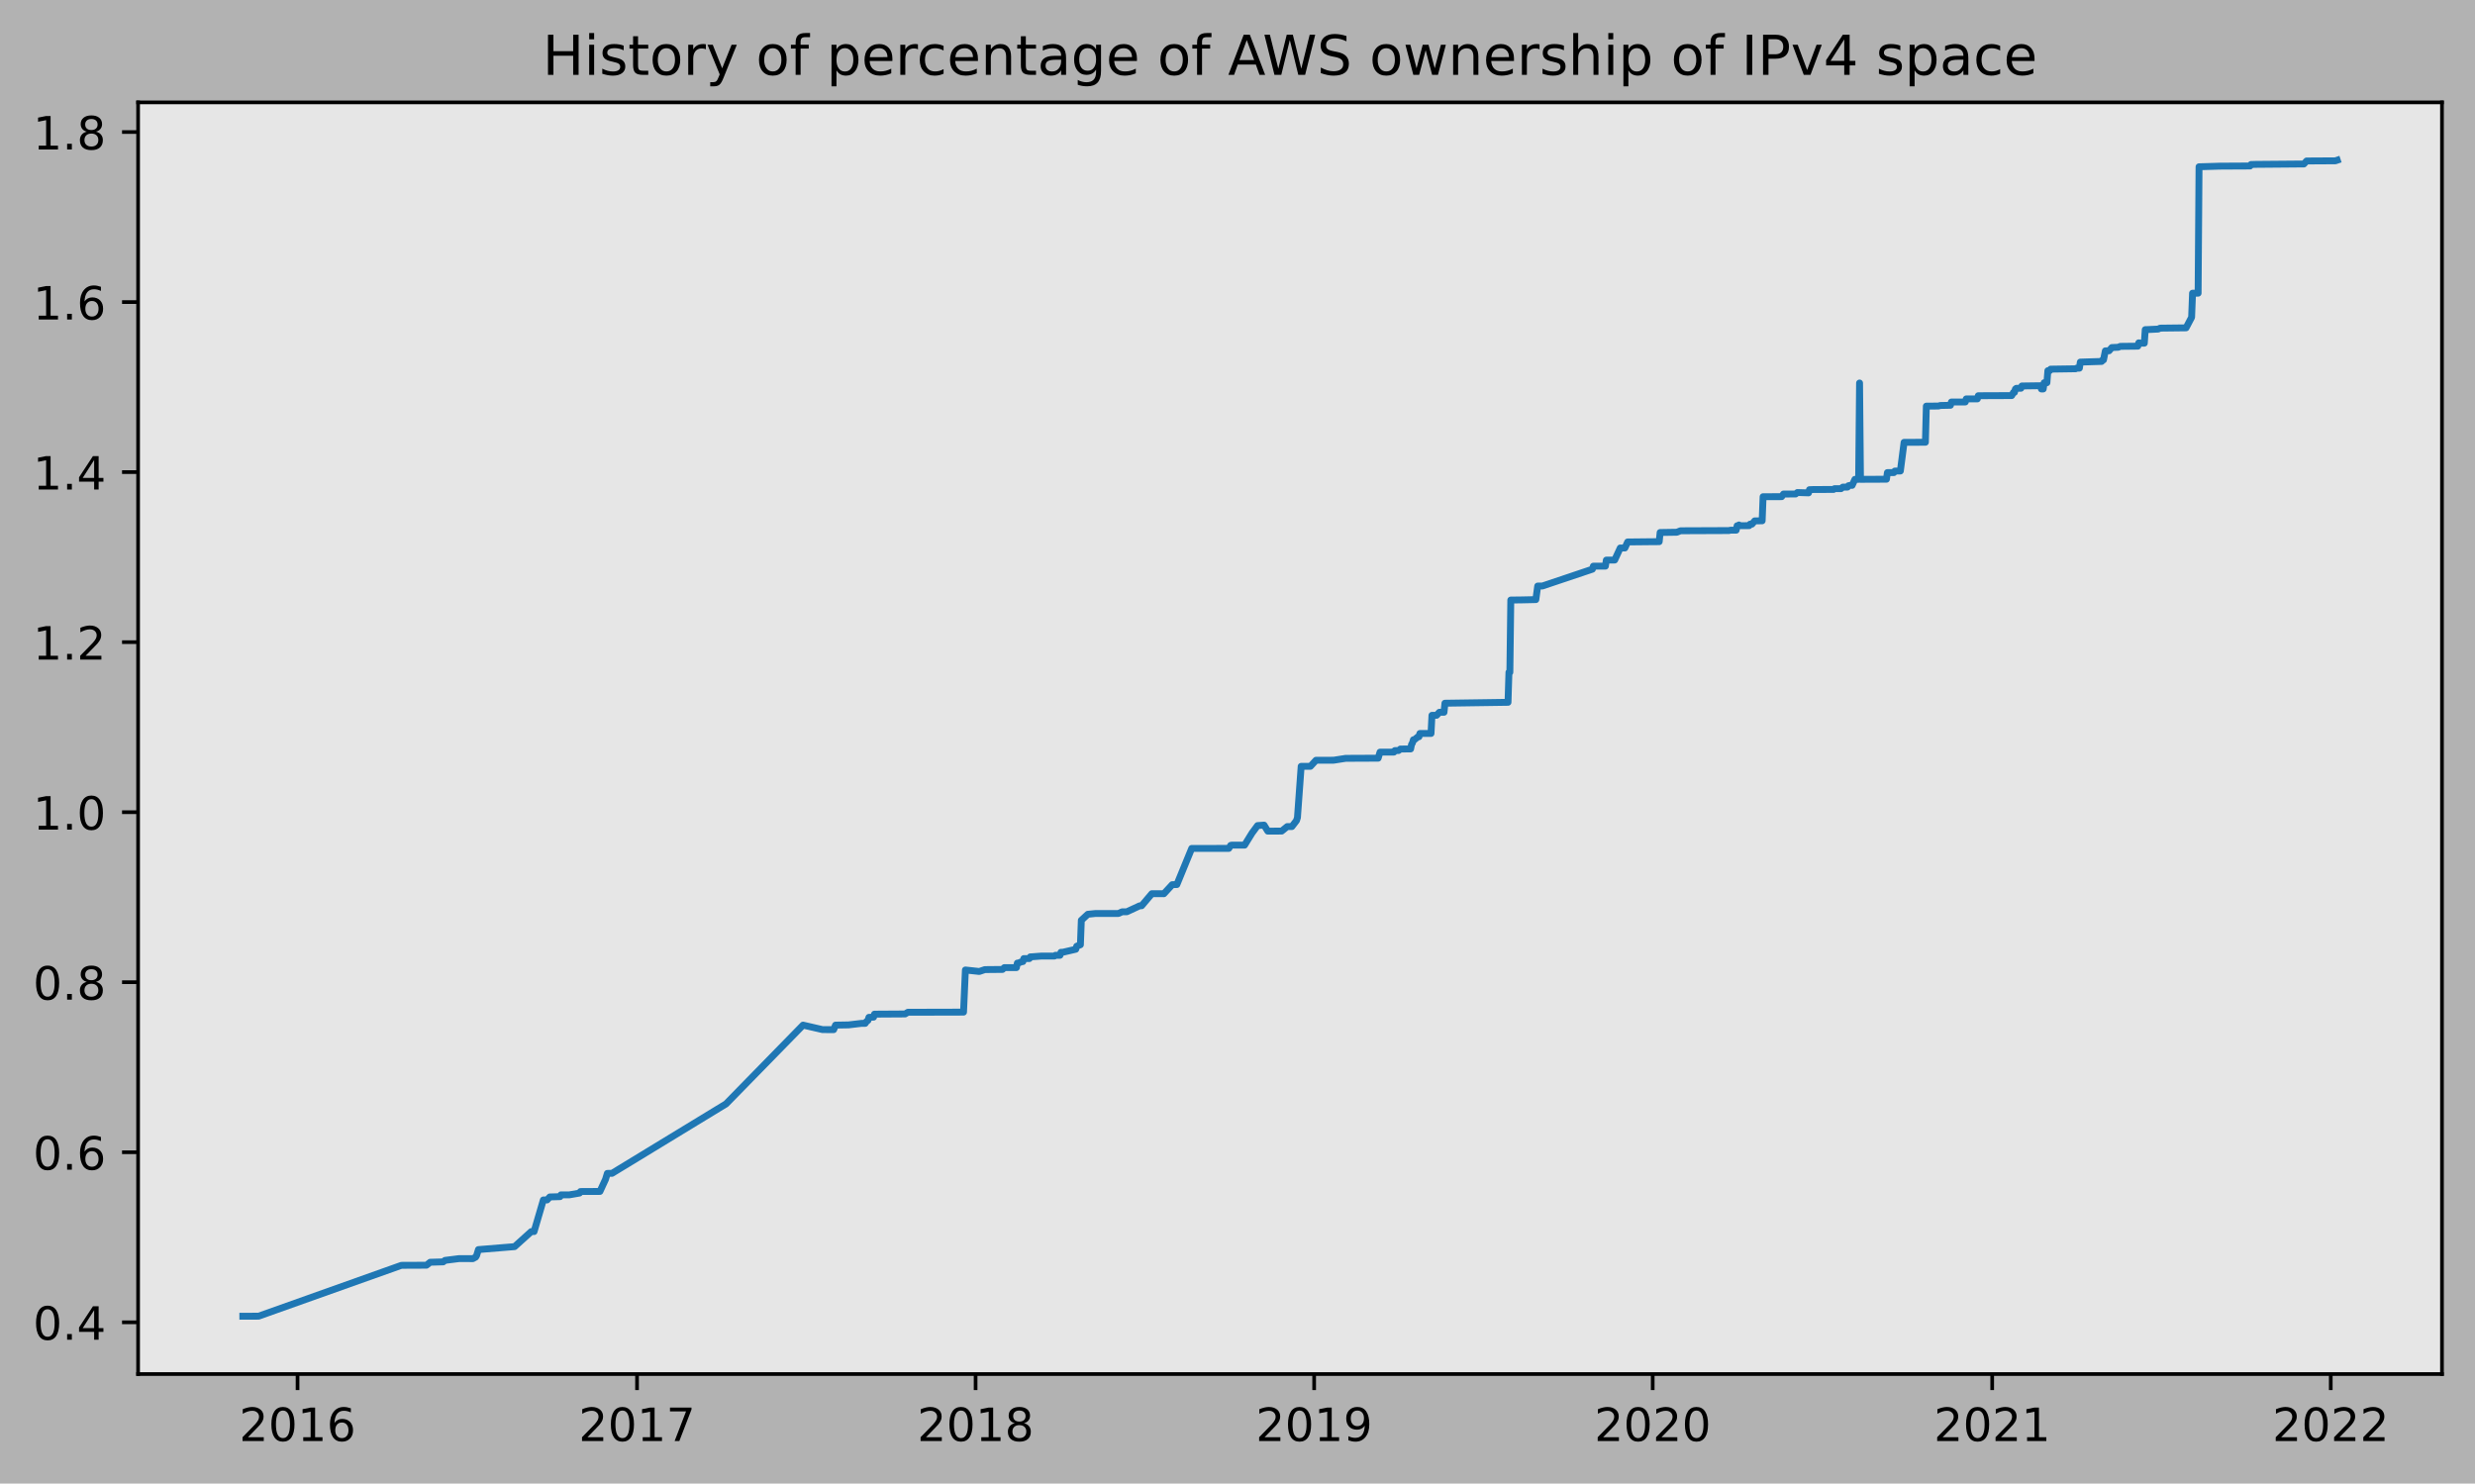
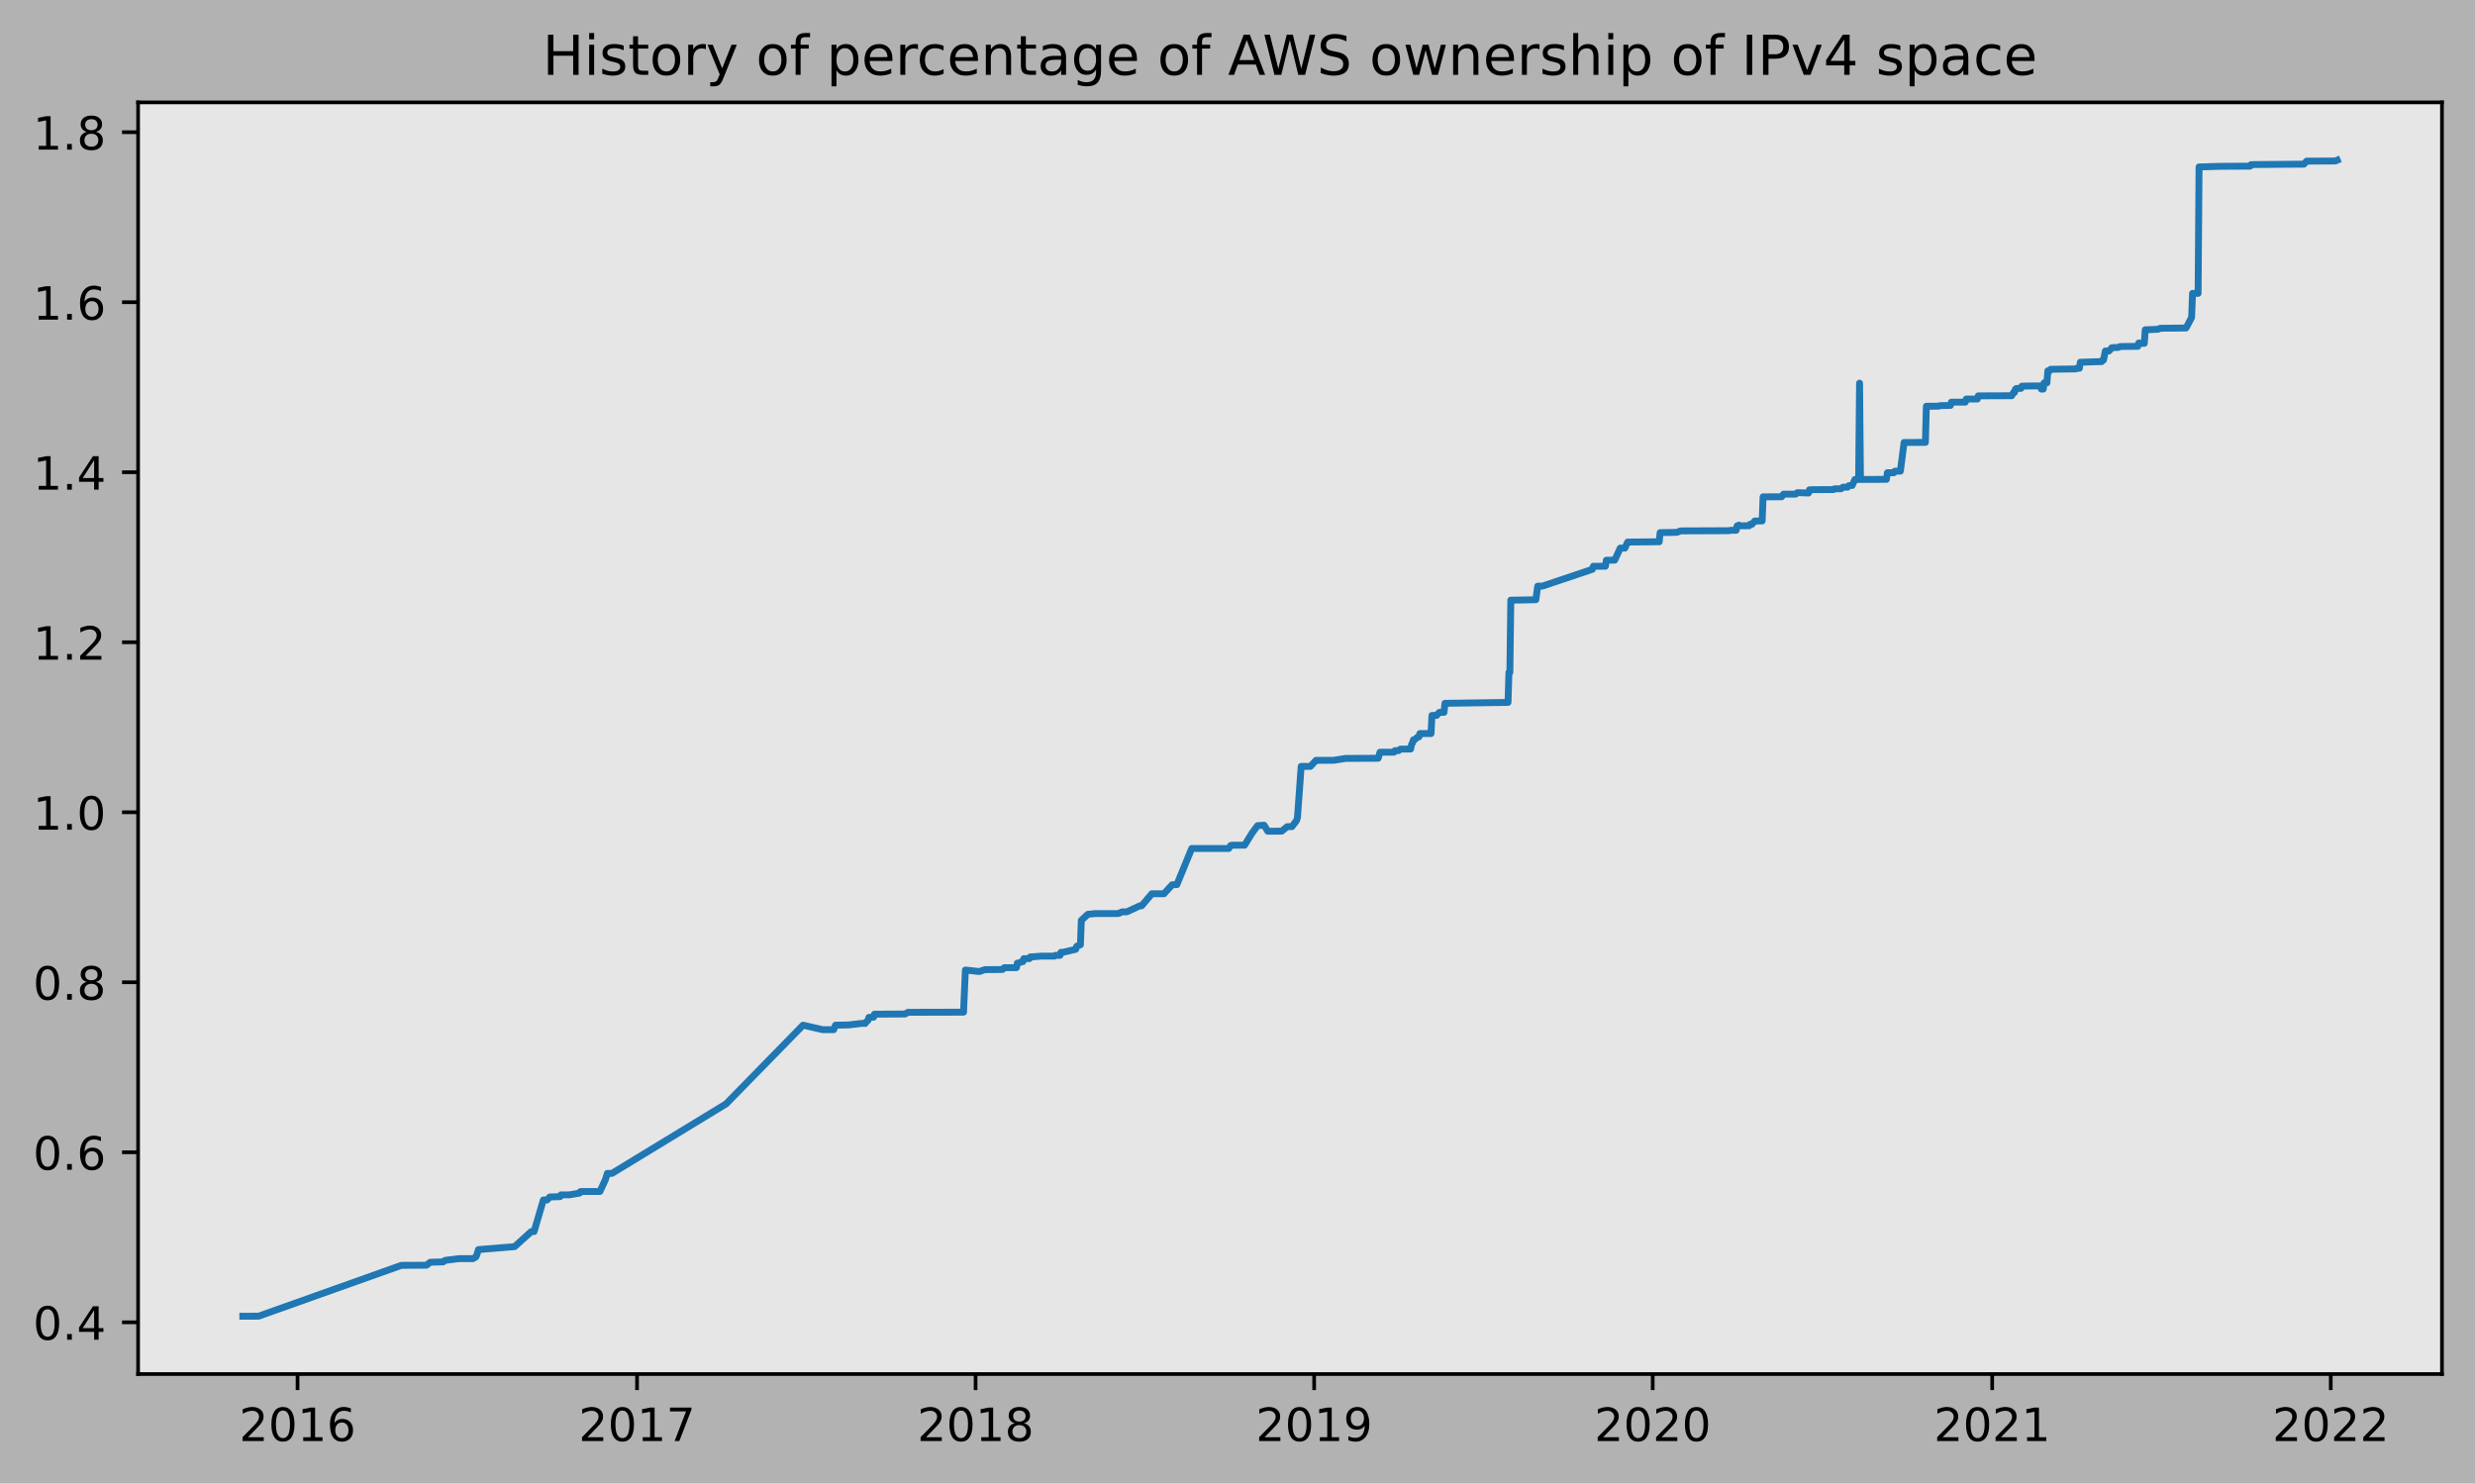
<svg xmlns="http://www.w3.org/2000/svg" xmlns:xlink="http://www.w3.org/1999/xlink" height="323.396pt" version="1.1" viewBox="0 0 539.503 323.396" width="539.503pt">
  <defs>
    <style type="text/css">
*{stroke-linecap:butt;stroke-linejoin:round;}
  </style>
  </defs>
  <g id="figure_1">
    <g id="patch_1">
      <path d="M 0 323.396  L 539.503 323.396  L 539.503 0  L 0 0  z " style="fill:#b2b2b2;" />
    </g>
    <g id="axes_1">
      <g id="patch_2">
        <path d="M 30.103 299.518  L 532.303 299.518  L 532.303 22.318  L 30.103 22.318  z " style="fill:#e6e6e6;" />
      </g>
      <g id="matplotlib.axis_1">
        <g id="xtick_1">
          <g id="line2d_1">
            <defs>
-               <path d="M 0 0  L 0 3.5  " id="m5fff347d6c" style="stroke:#000000;stroke-width:0.8;" />
-             </defs>
-             <g>
-               <use style="stroke:#000000;stroke-width:0.8;" x="64.86" xlink:href="#m5fff347d6c" y="299.518" />
+               <path d="M 0 0  L 0 3.5  " id="m2bdade887a" style="stroke:#000000;stroke-width:0.8;" />
+             </defs>
+             <g>
+               <use style="stroke:#000000;stroke-width:0.8;" x="64.86" xlink:href="#m2bdade887a" y="299.518" />
            </g>
          </g>
          <g id="text_1">
            <defs>
              <path d="M 19.188 8.297  L 53.609 8.297  L 53.609 0  L 7.328 0  L 7.328 8.297  Q 12.938 14.109 22.625 23.891  Q 32.328 33.688 34.812 36.531  Q 39.547 41.844 41.422 45.531  Q 43.312 49.219 43.312 52.781  Q 43.312 58.594 39.234 62.25  Q 35.156 65.922 28.609 65.922  Q 23.969 65.922 18.812 64.312  Q 13.672 62.703 7.812 59.422  L 7.812 69.391  Q 13.766 71.781 18.938 73  Q 24.125 74.219 28.422 74.219  Q 39.75 74.219 46.484 68.547  Q 53.219 62.891 53.219 53.422  Q 53.219 48.922 51.531 44.891  Q 49.859 40.875 45.406 35.406  Q 44.188 33.984 37.641 27.219  Q 31.109 20.453 19.188 8.297  z " id="DejaVuSans-50" />
              <path d="M 31.781 66.406  Q 24.172 66.406 20.328 58.906  Q 16.5 51.422 16.5 36.375  Q 16.5 21.391 20.328 13.891  Q 24.172 6.391 31.781 6.391  Q 39.453 6.391 43.281 13.891  Q 47.125 21.391 47.125 36.375  Q 47.125 51.422 43.281 58.906  Q 39.453 66.406 31.781 66.406  z M 31.781 74.219  Q 44.047 74.219 50.516 64.516  Q 56.984 54.828 56.984 36.375  Q 56.984 17.969 50.516 8.266  Q 44.047 -1.422 31.781 -1.422  Q 19.531 -1.422 13.062 8.266  Q 6.594 17.969 6.594 36.375  Q 6.594 54.828 13.062 64.516  Q 19.531 74.219 31.781 74.219  z " id="DejaVuSans-48" />
              <path d="M 12.406 8.297  L 28.516 8.297  L 28.516 63.922  L 10.984 60.406  L 10.984 69.391  L 28.422 72.906  L 38.281 72.906  L 38.281 8.297  L 54.391 8.297  L 54.391 0  L 12.406 0  z " id="DejaVuSans-49" />
              <path d="M 33.016 40.375  Q 26.375 40.375 22.484 35.828  Q 18.609 31.297 18.609 23.391  Q 18.609 15.531 22.484 10.953  Q 26.375 6.391 33.016 6.391  Q 39.656 6.391 43.531 10.953  Q 47.406 15.531 47.406 23.391  Q 47.406 31.297 43.531 35.828  Q 39.656 40.375 33.016 40.375  z M 52.594 71.297  L 52.594 62.312  Q 48.875 64.062 45.094 64.984  Q 41.312 65.922 37.594 65.922  Q 27.828 65.922 22.672 59.328  Q 17.531 52.734 16.797 39.406  Q 19.672 43.656 24.016 45.922  Q 28.375 48.188 33.594 48.188  Q 44.578 48.188 50.953 41.516  Q 57.328 34.859 57.328 23.391  Q 57.328 12.156 50.688 5.359  Q 44.047 -1.422 33.016 -1.422  Q 20.359 -1.422 13.672 8.266  Q 6.984 17.969 6.984 36.375  Q 6.984 53.656 15.188 63.938  Q 23.391 74.219 37.203 74.219  Q 40.922 74.219 44.703 73.484  Q 48.484 72.75 52.594 71.297  z " id="DejaVuSans-54" />
            </defs>
            <g transform="translate(52.13462 314.1166)scale(0.1 -0.1)">
              <use xlink:href="#DejaVuSans-50" />
              <use x="63.623" xlink:href="#DejaVuSans-48" />
              <use x="127.246" xlink:href="#DejaVuSans-49" />
              <use x="190.869" xlink:href="#DejaVuSans-54" />
            </g>
          </g>
        </g>
        <g id="xtick_2">
          <g id="line2d_2">
            <g>
-               <use style="stroke:#000000;stroke-width:0.8;" x="138.861" xlink:href="#m5fff347d6c" y="299.518" />
+               <use style="stroke:#000000;stroke-width:0.8;" x="138.861" xlink:href="#m2bdade887a" y="299.518" />
            </g>
          </g>
          <g id="text_2">
            <defs>
              <path d="M 8.203 72.906  L 55.078 72.906  L 55.078 68.703  L 28.609 0  L 18.312 0  L 43.219 64.594  L 8.203 64.594  z " id="DejaVuSans-55" />
            </defs>
            <g transform="translate(126.1362 314.1166)scale(0.1 -0.1)">
              <use xlink:href="#DejaVuSans-50" />
              <use x="63.623" xlink:href="#DejaVuSans-48" />
              <use x="127.246" xlink:href="#DejaVuSans-49" />
              <use x="190.869" xlink:href="#DejaVuSans-55" />
            </g>
          </g>
        </g>
        <g id="xtick_3">
          <g id="line2d_3">
            <g>
-               <use style="stroke:#000000;stroke-width:0.8;" x="212.661" xlink:href="#m5fff347d6c" y="299.518" />
+               <use style="stroke:#000000;stroke-width:0.8;" x="212.661" xlink:href="#m2bdade887a" y="299.518" />
            </g>
          </g>
          <g id="text_3">
            <defs>
              <path d="M 31.781 34.625  Q 24.75 34.625 20.719 30.859  Q 16.703 27.094 16.703 20.516  Q 16.703 13.922 20.719 10.156  Q 24.75 6.391 31.781 6.391  Q 38.812 6.391 42.859 10.172  Q 46.922 13.969 46.922 20.516  Q 46.922 27.094 42.891 30.859  Q 38.875 34.625 31.781 34.625  z M 21.922 38.812  Q 15.578 40.375 12.031 44.719  Q 8.5 49.078 8.5 55.328  Q 8.5 64.062 14.719 69.141  Q 20.953 74.219 31.781 74.219  Q 42.672 74.219 48.875 69.141  Q 55.078 64.062 55.078 55.328  Q 55.078 49.078 51.531 44.719  Q 48 40.375 41.703 38.812  Q 48.828 37.156 52.797 32.312  Q 56.781 27.484 56.781 20.516  Q 56.781 9.906 50.312 4.234  Q 43.844 -1.422 31.781 -1.422  Q 19.734 -1.422 13.25 4.234  Q 6.781 9.906 6.781 20.516  Q 6.781 27.484 10.781 32.312  Q 14.797 37.156 21.922 38.812  z M 18.312 54.391  Q 18.312 48.734 21.844 45.562  Q 25.391 42.391 31.781 42.391  Q 38.141 42.391 41.719 45.562  Q 45.312 48.734 45.312 54.391  Q 45.312 60.062 41.719 63.234  Q 38.141 66.406 31.781 66.406  Q 25.391 66.406 21.844 63.234  Q 18.312 60.062 18.312 54.391  z " id="DejaVuSans-56" />
            </defs>
            <g transform="translate(199.9357 314.1166)scale(0.1 -0.1)">
              <use xlink:href="#DejaVuSans-50" />
              <use x="63.623" xlink:href="#DejaVuSans-48" />
              <use x="127.246" xlink:href="#DejaVuSans-49" />
              <use x="190.869" xlink:href="#DejaVuSans-56" />
            </g>
          </g>
        </g>
        <g id="xtick_4">
          <g id="line2d_4">
            <g>
-               <use style="stroke:#000000;stroke-width:0.8;" x="286.46" xlink:href="#m5fff347d6c" y="299.518" />
+               <use style="stroke:#000000;stroke-width:0.8;" x="286.46" xlink:href="#m2bdade887a" y="299.518" />
            </g>
          </g>
          <g id="text_4">
            <defs>
              <path d="M 10.984 1.516  L 10.984 10.5  Q 14.703 8.734 18.5 7.812  Q 22.312 6.891 25.984 6.891  Q 35.75 6.891 40.891 13.453  Q 46.047 20.016 46.781 33.406  Q 43.953 29.203 39.594 26.953  Q 35.25 24.703 29.984 24.703  Q 19.047 24.703 12.672 31.312  Q 6.297 37.938 6.297 49.422  Q 6.297 60.641 12.938 67.422  Q 19.578 74.219 30.609 74.219  Q 43.266 74.219 49.922 64.516  Q 56.594 54.828 56.594 36.375  Q 56.594 19.141 48.406 8.859  Q 40.234 -1.422 26.422 -1.422  Q 22.703 -1.422 18.891 -0.688  Q 15.094 0.047 10.984 1.516  z M 30.609 32.422  Q 37.25 32.422 41.125 36.953  Q 45.016 41.5 45.016 49.422  Q 45.016 57.281 41.125 61.844  Q 37.25 66.406 30.609 66.406  Q 23.969 66.406 20.094 61.844  Q 16.219 57.281 16.219 49.422  Q 16.219 41.5 20.094 36.953  Q 23.969 32.422 30.609 32.422  z " id="DejaVuSans-57" />
            </defs>
            <g transform="translate(273.7351 314.1166)scale(0.1 -0.1)">
              <use xlink:href="#DejaVuSans-50" />
              <use x="63.623" xlink:href="#DejaVuSans-48" />
              <use x="127.246" xlink:href="#DejaVuSans-49" />
              <use x="190.869" xlink:href="#DejaVuSans-57" />
            </g>
          </g>
        </g>
        <g id="xtick_5">
          <g id="line2d_5">
            <g>
-               <use style="stroke:#000000;stroke-width:0.8;" x="360.259" xlink:href="#m5fff347d6c" y="299.518" />
+               <use style="stroke:#000000;stroke-width:0.8;" x="360.259" xlink:href="#m2bdade887a" y="299.518" />
            </g>
          </g>
          <g id="text_5">
            <g transform="translate(347.5345 314.1166)scale(0.1 -0.1)">
              <use xlink:href="#DejaVuSans-50" />
              <use x="63.623" xlink:href="#DejaVuSans-48" />
              <use x="127.246" xlink:href="#DejaVuSans-50" />
              <use x="190.869" xlink:href="#DejaVuSans-48" />
            </g>
          </g>
        </g>
        <g id="xtick_6">
          <g id="line2d_6">
            <g>
-               <use style="stroke:#000000;stroke-width:0.8;" x="434.261" xlink:href="#m5fff347d6c" y="299.518" />
+               <use style="stroke:#000000;stroke-width:0.8;" x="434.261" xlink:href="#m2bdade887a" y="299.518" />
            </g>
          </g>
          <g id="text_6">
            <g transform="translate(421.5361 314.1166)scale(0.1 -0.1)">
              <use xlink:href="#DejaVuSans-50" />
              <use x="63.623" xlink:href="#DejaVuSans-48" />
              <use x="127.246" xlink:href="#DejaVuSans-50" />
              <use x="190.869" xlink:href="#DejaVuSans-49" />
            </g>
          </g>
        </g>
        <g id="xtick_7">
          <g id="line2d_7">
            <g>
-               <use style="stroke:#000000;stroke-width:0.8;" x="508.061" xlink:href="#m5fff347d6c" y="299.518" />
+               <use style="stroke:#000000;stroke-width:0.8;" x="508.061" xlink:href="#m2bdade887a" y="299.518" />
            </g>
          </g>
          <g id="text_7">
            <g transform="translate(495.3355 314.1166)scale(0.1 -0.1)">
              <use xlink:href="#DejaVuSans-50" />
              <use x="63.623" xlink:href="#DejaVuSans-48" />
              <use x="127.246" xlink:href="#DejaVuSans-50" />
              <use x="190.869" xlink:href="#DejaVuSans-50" />
            </g>
          </g>
        </g>
      </g>
      <g id="matplotlib.axis_2">
        <g id="ytick_1">
          <g id="line2d_8">
            <defs>
-               <path d="M 0 0  L -3.5 0  " id="m566349844f" style="stroke:#000000;stroke-width:0.8;" />
-             </defs>
-             <g>
-               <use style="stroke:#000000;stroke-width:0.8;" x="30.103" xlink:href="#m566349844f" y="288.237" />
+               <path d="M 0 0  L -3.5 0  " id="mc50921922b" style="stroke:#000000;stroke-width:0.8;" />
+             </defs>
+             <g>
+               <use style="stroke:#000000;stroke-width:0.8;" x="30.103" xlink:href="#mc50921922b" y="288.237" />
            </g>
          </g>
          <g id="text_8">
            <defs>
              <path d="M 10.688 12.406  L 21 12.406  L 21 0  L 10.688 0  z " id="DejaVuSans-46" />
              <path d="M 37.797 64.312  L 12.891 25.391  L 37.797 25.391  z M 35.203 72.906  L 47.609 72.906  L 47.609 25.391  L 58.016 25.391  L 58.016 17.188  L 47.609 17.188  L 47.609 0  L 37.797 0  L 37.797 17.188  L 4.891 17.188  L 4.891 26.703  z " id="DejaVuSans-52" />
            </defs>
-             <g transform="translate(7.2 292.0364)scale(0.1 -0.1)">
+             <g transform="translate(7.2 292.0362)scale(0.1 -0.1)">
              <use xlink:href="#DejaVuSans-48" />
              <use x="63.623" xlink:href="#DejaVuSans-46" />
              <use x="95.41" xlink:href="#DejaVuSans-52" />
            </g>
          </g>
        </g>
        <g id="ytick_2">
          <g id="line2d_9">
            <g>
-               <use style="stroke:#000000;stroke-width:0.8;" x="30.103" xlink:href="#m566349844f" y="251.172" />
+               <use style="stroke:#000000;stroke-width:0.8;" x="30.103" xlink:href="#mc50921922b" y="251.178" />
            </g>
          </g>
          <g id="text_9">
-             <g transform="translate(7.2 254.9713)scale(0.1 -0.1)">
+             <g transform="translate(7.2 254.9768)scale(0.1 -0.1)">
              <use xlink:href="#DejaVuSans-48" />
              <use x="63.623" xlink:href="#DejaVuSans-46" />
              <use x="95.41" xlink:href="#DejaVuSans-54" />
            </g>
          </g>
        </g>
        <g id="ytick_3">
          <g id="line2d_10">
            <g>
-               <use style="stroke:#000000;stroke-width:0.8;" x="30.103" xlink:href="#m566349844f" y="214.107" />
+               <use style="stroke:#000000;stroke-width:0.8;" x="30.103" xlink:href="#mc50921922b" y="214.118" />
            </g>
          </g>
          <g id="text_10">
-             <g transform="translate(7.2 217.9063)scale(0.1 -0.1)">
+             <g transform="translate(7.2 217.9174)scale(0.1 -0.1)">
              <use xlink:href="#DejaVuSans-48" />
              <use x="63.623" xlink:href="#DejaVuSans-46" />
              <use x="95.41" xlink:href="#DejaVuSans-56" />
            </g>
          </g>
        </g>
        <g id="ytick_4">
          <g id="line2d_11">
            <g>
-               <use style="stroke:#000000;stroke-width:0.8;" x="30.103" xlink:href="#m566349844f" y="177.042" />
+               <use style="stroke:#000000;stroke-width:0.8;" x="30.103" xlink:href="#mc50921922b" y="177.059" />
            </g>
          </g>
          <g id="text_11">
-             <g transform="translate(7.2 180.8412)scale(0.1 -0.1)">
+             <g transform="translate(7.2 180.8579)scale(0.1 -0.1)">
              <use xlink:href="#DejaVuSans-49" />
              <use x="63.623" xlink:href="#DejaVuSans-46" />
              <use x="95.41" xlink:href="#DejaVuSans-48" />
            </g>
          </g>
        </g>
        <g id="ytick_5">
          <g id="line2d_12">
            <g>
-               <use style="stroke:#000000;stroke-width:0.8;" x="30.103" xlink:href="#m566349844f" y="139.977" />
+               <use style="stroke:#000000;stroke-width:0.8;" x="30.103" xlink:href="#mc50921922b" y="139.999" />
            </g>
          </g>
          <g id="text_12">
-             <g transform="translate(7.2 143.7761)scale(0.1 -0.1)">
+             <g transform="translate(7.2 143.7985)scale(0.1 -0.1)">
              <use xlink:href="#DejaVuSans-49" />
              <use x="63.623" xlink:href="#DejaVuSans-46" />
              <use x="95.41" xlink:href="#DejaVuSans-50" />
            </g>
          </g>
        </g>
        <g id="ytick_6">
          <g id="line2d_13">
            <g>
-               <use style="stroke:#000000;stroke-width:0.8;" x="30.103" xlink:href="#m566349844f" y="102.912" />
+               <use style="stroke:#000000;stroke-width:0.8;" x="30.103" xlink:href="#mc50921922b" y="102.94" />
            </g>
          </g>
          <g id="text_13">
-             <g transform="translate(7.2 106.711)scale(0.1 -0.1)">
+             <g transform="translate(7.2 106.7391)scale(0.1 -0.1)">
              <use xlink:href="#DejaVuSans-49" />
              <use x="63.623" xlink:href="#DejaVuSans-46" />
              <use x="95.41" xlink:href="#DejaVuSans-52" />
            </g>
          </g>
        </g>
        <g id="ytick_7">
          <g id="line2d_14">
            <g>
-               <use style="stroke:#000000;stroke-width:0.8;" x="30.103" xlink:href="#m566349844f" y="65.847" />
+               <use style="stroke:#000000;stroke-width:0.8;" x="30.103" xlink:href="#mc50921922b" y="65.88" />
            </g>
          </g>
          <g id="text_14">
-             <g transform="translate(7.2 69.64594)scale(0.1 -0.1)">
+             <g transform="translate(7.2 69.67966)scale(0.1 -0.1)">
              <use xlink:href="#DejaVuSans-49" />
              <use x="63.623" xlink:href="#DejaVuSans-46" />
              <use x="95.41" xlink:href="#DejaVuSans-54" />
            </g>
          </g>
        </g>
        <g id="ytick_8">
          <g id="line2d_15">
            <g>
-               <use style="stroke:#000000;stroke-width:0.8;" x="30.103" xlink:href="#m566349844f" y="28.782" />
+               <use style="stroke:#000000;stroke-width:0.8;" x="30.103" xlink:href="#mc50921922b" y="28.821" />
            </g>
          </g>
          <g id="text_15">
-             <g transform="translate(7.2 32.58087)scale(0.1 -0.1)">
+             <g transform="translate(7.2 32.62024)scale(0.1 -0.1)">
              <use xlink:href="#DejaVuSans-49" />
              <use x="63.623" xlink:href="#DejaVuSans-46" />
              <use x="95.41" xlink:href="#DejaVuSans-56" />
            </g>
          </g>
        </g>
      </g>
      <g id="line2d_16">
-         <path clip-path="url(#p17cdbf8601)" d="M 52.93 286.918  L 56.368 286.904  L 87.505 275.818  L 92.964 275.794  L 93.773 275.148  L 96.603 275.066  L 97.008 274.739  L 100.041 274.358  L 103.074 274.361  L 103.68 274.033  L 103.882 273.705  L 104.287 272.388  L 112.172 271.742  L 115.812 268.461  L 116.418 268.458  L 118.44 261.569  L 119.249 261.569  L 119.855 260.913  L 122.079 260.847  L 122.282 260.455  L 124.101 260.455  L 126.325 260.069  L 126.528 259.741  L 126.932 259.726  L 130.774 259.714  L 131.987 257.09  L 132.391 255.778  L 133.402 255.767  L 158.271 240.624  L 175.053 223.456  L 179.299 224.436  L 181.726 224.443  L 182.13 223.459  L 184.961 223.41  L 187.791 223.075  L 188.6 223.075  L 188.802 222.747  L 189.207 222.419  L 189.409 221.763  L 190.42 221.722  L 190.622 221.066  L 197.294 221.024  L 197.901 220.655  L 210.032 220.624  L 210.437 211.438  L 213.469 211.766  L 214.683 211.355  L 218.524 211.319  L 218.929 210.925  L 221.557 210.925  L 221.759 209.941  L 221.961 209.939  L 222.77 209.609  L 222.972 209.608  L 223.175 208.952  L 224.388 208.951  L 224.59 208.575  L 224.792 208.573  L 227.016 208.405  L 229.847 208.404  L 230.049 208.24  L 231.06 208.239  L 231.262 207.583  L 231.667 207.578  L 234.497 206.921  L 234.699 206.265  L 235.508 205.937  L 235.71 200.606  L 237.126 199.294  L 238.743 199.13  L 243.798 199.123  L 244.607 198.754  L 245.618 198.754  L 248.448 197.442  L 248.853 197.438  L 251.077 194.812  L 253.705 194.816  L 255.525 192.843  L 256.536 192.816  L 259.771 184.94  L 267.859 184.935  L 268.263 184.279  L 268.465 184.228  L 271.296 184.224  L 272.913 181.6  L 274.126 179.959  L 275.542 179.861  L 276.351 181.173  L 279.383 181.161  L 280.597 180.177  L 281.608 180.176  L 282.618 178.864  L 282.821 178.202  L 283.629 167.048  L 285.651 167.043  L 286.864 165.726  L 290.706 165.714  L 293.335 165.304  L 300.411 165.271  L 300.816 163.958  L 303.848 163.943  L 304.051 163.615  L 304.859 163.603  L 305.264 163.275  L 307.488 163.257  L 307.69 162.273  L 307.892 161.945  L 308.094 161.253  L 308.297 161.252  L 309.105 160.596  L 309.308 160.596  L 309.51 159.885  L 311.936 159.881  L 312.138 155.929  L 313.149 155.923  L 313.756 155.265  L 314.767 155.26  L 314.969 153.289  L 328.718 153.091  L 328.92 146.545  L 329.122 146.545  L 329.324 130.798  L 331.751 130.769  L 334.784 130.702  L 335.188 127.749  L 336.199 127.743  L 347.117 124.073  L 347.319 123.417  L 349.948 123.407  L 350.15 122.094  L 351.97 122.076  L 353.183 119.452  L 354.194 119.451  L 354.8 118.138  L 360.462 118.08  L 361.675 118.075  L 361.877 116.077  L 365.516 116.02  L 366.325 115.697  L 376.839 115.654  L 377.243 115.572  L 378.457 115.567  L 378.659 114.603  L 378.861 114.603  L 379.063 114.431  L 379.265 114.593  L 381.287 114.58  L 381.489 114.253  L 381.894 114.252  L 382.5 113.542  L 384.118 113.526  L 384.32 108.274  L 388.364 108.265  L 388.768 107.691  L 391.397 107.689  L 391.801 107.361  L 394.227 107.438  L 394.43 106.746  L 395.238 106.711  L 399.687 106.689  L 399.889 106.525  L 401.304 106.519  L 401.708 106.182  L 402.719 106.179  L 402.922 105.881  L 403.326 105.799  L 403.73 105.799  L 404.337 104.487  L 405.146 104.487  L 405.348 83.49  L 405.55 104.486  L 411.211 104.461  L 411.414 103.018  L 412.829 103.017  L 413.031 102.688  L 414.244 102.67  L 415.053 96.427  L 419.703 96.404  L 419.906 88.53  L 422.534 88.507  L 422.938 88.391  L 425.163 88.343  L 425.365 87.635  L 428.398 87.623  L 428.6 86.956  L 431.026 86.952  L 431.228 86.262  L 438.507 86.232  L 438.911 85.53  L 439.114 85.53  L 439.316 84.816  L 439.518 84.649  L 440.529 84.63  L 440.731 84.138  L 444.775 84.083  L 444.977 84.789  L 445.382 84.787  L 445.584 83.426  L 446.19 83.426  L 446.393 80.802  L 446.797 80.799  L 446.999 80.467  L 452.458 80.386  L 452.66 80.255  L 453.267 80.255  L 453.469 78.931  L 458.12 78.786  L 458.322 78.457  L 458.524 78.455  L 458.928 76.477  L 459.737 76.467  L 460.344 75.759  L 461.759 75.696  L 462.163 75.501  L 466.005 75.458  L 466.207 74.735  L 466.814 74.815  L 467.42 74.809  L 467.622 71.856  L 468.229 71.838  L 470.453 71.733  L 470.858 71.528  L 476.519 71.462  L 477.732 69.16  L 477.934 63.912  L 479.147 63.911  L 479.35 36.353  L 482.989 36.246  L 483.798 36.218  L 489.055 36.189  L 490.47 36.186  L 490.672 35.858  L 491.683 35.831  L 501.388 35.75  L 502.197 35.746  L 502.804 35.09  L 509.071 35.054  L 509.476 34.918  L 509.476 34.918  " style="fill:none;stroke:#1f77b4;stroke-linecap:square;stroke-width:1.5;" />
+         <path clip-path="url(#pade98ff8f7)" d="M 52.93 286.918  L 56.368 286.904  L 87.505 275.82  L 92.964 275.795  L 93.773 275.15  L 96.603 275.068  L 97.008 274.741  L 100.041 274.36  L 103.074 274.363  L 103.68 274.035  L 103.882 273.707  L 104.287 272.39  L 112.172 271.745  L 115.812 268.463  L 116.418 268.461  L 118.44 261.573  L 119.249 261.573  L 119.855 260.917  L 122.079 260.851  L 122.282 260.459  L 124.101 260.459  L 126.325 260.073  L 126.528 259.745  L 126.932 259.73  L 130.774 259.718  L 131.987 257.094  L 132.391 255.782  L 133.402 255.772  L 158.271 240.631  L 175.053 223.466  L 179.299 224.446  L 181.726 224.453  L 182.13 223.469  L 184.961 223.42  L 187.791 223.085  L 188.6 223.085  L 188.802 222.757  L 189.207 222.429  L 189.409 221.773  L 190.42 221.732  L 190.622 221.076  L 197.294 221.034  L 197.901 220.665  L 210.032 220.634  L 210.437 211.45  L 213.469 211.778  L 214.683 211.367  L 218.524 211.331  L 218.929 210.936  L 221.557 210.937  L 221.759 209.953  L 221.961 209.95  L 222.77 209.621  L 222.972 209.62  L 223.175 208.964  L 224.388 208.963  L 224.59 208.587  L 224.792 208.585  L 227.016 208.417  L 229.847 208.416  L 230.049 208.252  L 231.06 208.251  L 231.262 207.595  L 231.667 207.59  L 234.497 206.933  L 234.699 206.277  L 235.508 205.949  L 235.71 200.619  L 237.126 199.307  L 238.743 199.143  L 243.798 199.137  L 244.607 198.768  L 245.618 198.768  L 248.448 197.456  L 248.853 197.452  L 251.077 194.827  L 253.705 194.83  L 255.525 192.857  L 256.536 192.83  L 259.771 184.955  L 267.859 184.951  L 268.263 184.295  L 268.465 184.244  L 271.296 184.24  L 272.913 181.616  L 274.126 179.976  L 275.542 179.877  L 276.351 181.189  L 279.383 181.177  L 280.597 180.193  L 281.608 180.192  L 282.618 178.88  L 282.821 178.219  L 283.629 167.067  L 285.651 167.062  L 286.864 165.744  L 290.706 165.733  L 293.335 165.323  L 300.411 165.29  L 300.816 163.977  L 303.848 163.962  L 304.051 163.634  L 304.859 163.622  L 305.264 163.294  L 307.488 163.276  L 307.69 162.292  L 307.892 161.964  L 308.094 161.272  L 308.297 161.271  L 309.105 160.615  L 309.308 160.615  L 309.51 159.904  L 311.936 159.901  L 312.138 155.949  L 313.149 155.943  L 313.756 155.285  L 314.767 155.28  L 314.969 153.309  L 328.718 153.112  L 328.92 146.567  L 329.122 146.566  L 329.324 130.822  L 331.751 130.792  L 334.784 130.726  L 335.188 127.774  L 336.199 127.767  L 347.117 124.098  L 347.319 123.442  L 349.948 123.431  L 350.15 122.119  L 351.97 122.102  L 353.183 119.477  L 354.194 119.476  L 354.8 118.164  L 360.462 118.106  L 361.675 118.1  L 361.877 116.103  L 365.516 116.046  L 366.325 115.724  L 376.839 115.68  L 377.243 115.598  L 378.457 115.593  L 378.659 114.629  L 378.861 114.629  L 379.063 114.457  L 379.265 114.619  L 381.287 114.606  L 381.489 114.279  L 381.894 114.278  L 382.5 113.569  L 384.118 113.552  L 384.32 108.301  L 388.364 108.293  L 388.768 107.718  L 391.397 107.716  L 391.801 107.388  L 394.227 107.465  L 394.43 106.773  L 395.238 106.739  L 399.687 106.717  L 399.889 106.553  L 401.304 106.547  L 401.708 106.21  L 402.719 106.206  L 402.922 105.909  L 403.326 105.827  L 403.73 105.827  L 404.337 104.515  L 405.146 104.515  L 405.348 83.521  L 405.55 104.513  L 411.211 104.489  L 411.414 103.046  L 412.829 103.045  L 413.031 102.716  L 414.244 102.698  L 415.053 96.456  L 419.703 96.433  L 419.906 88.56  L 422.534 88.538  L 422.938 88.421  L 425.163 88.373  L 425.365 87.666  L 428.398 87.653  L 428.6 86.986  L 431.026 86.982  L 431.228 86.293  L 438.507 86.262  L 438.911 85.56  L 439.114 85.56  L 439.316 84.847  L 439.518 84.68  L 440.529 84.661  L 440.731 84.169  L 444.775 84.114  L 444.977 84.82  L 445.382 84.818  L 445.584 83.457  L 446.19 83.457  L 446.393 80.833  L 446.797 80.831  L 446.999 80.499  L 452.458 80.418  L 452.66 80.287  L 453.267 80.286  L 453.469 78.963  L 458.12 78.818  L 458.322 78.489  L 458.524 78.487  L 458.928 76.509  L 459.737 76.499  L 460.344 75.792  L 461.759 75.728  L 462.163 75.533  L 466.005 75.49  L 466.207 74.767  L 466.814 74.847  L 467.42 74.842  L 467.622 71.889  L 468.229 71.87  L 470.453 71.765  L 470.858 71.56  L 476.519 71.495  L 477.732 69.194  L 477.934 63.946  L 479.147 63.945  L 479.35 36.391  L 482.989 36.285  L 483.798 36.257  L 489.055 36.227  L 490.47 36.224  L 490.672 35.896  L 491.683 35.869  L 501.388 35.788  L 502.197 35.784  L 502.804 35.128  L 509.071 35.092  L 509.476 34.918  L 509.476 34.918  " style="fill:none;stroke:#1f77b4;stroke-linecap:square;stroke-width:1.5;" />
      </g>
      <g id="patch_3">
        <path d="M 30.103 299.518  L 30.103 22.318  " style="fill:none;stroke:#000000;stroke-linecap:square;stroke-linejoin:miter;stroke-width:0.8;" />
      </g>
      <g id="patch_4">
        <path d="M 532.303 299.518  L 532.303 22.318  " style="fill:none;stroke:#000000;stroke-linecap:square;stroke-linejoin:miter;stroke-width:0.8;" />
      </g>
      <g id="patch_5">
        <path d="M 30.103 299.518  L 532.303 299.518  " style="fill:none;stroke:#000000;stroke-linecap:square;stroke-linejoin:miter;stroke-width:0.8;" />
      </g>
      <g id="patch_6">
        <path d="M 30.103 22.318  L 532.303 22.318  " style="fill:none;stroke:#000000;stroke-linecap:square;stroke-linejoin:miter;stroke-width:0.8;" />
      </g>
      <g id="text_16">
        <defs>
          <path d="M 9.812 72.906  L 19.672 72.906  L 19.672 43.016  L 55.516 43.016  L 55.516 72.906  L 65.375 72.906  L 65.375 0  L 55.516 0  L 55.516 34.719  L 19.672 34.719  L 19.672 0  L 9.812 0  z " id="DejaVuSans-72" />
          <path d="M 9.422 54.688  L 18.406 54.688  L 18.406 0  L 9.422 0  z M 9.422 75.984  L 18.406 75.984  L 18.406 64.594  L 9.422 64.594  z " id="DejaVuSans-105" />
          <path d="M 44.281 53.078  L 44.281 44.578  Q 40.484 46.531 36.375 47.5  Q 32.281 48.484 27.875 48.484  Q 21.188 48.484 17.844 46.438  Q 14.5 44.391 14.5 40.281  Q 14.5 37.156 16.891 35.375  Q 19.281 33.594 26.516 31.984  L 29.594 31.297  Q 39.156 29.25 43.188 25.516  Q 47.219 21.781 47.219 15.094  Q 47.219 7.469 41.188 3.016  Q 35.156 -1.422 24.609 -1.422  Q 20.219 -1.422 15.453 -0.562  Q 10.688 0.297 5.422 2  L 5.422 11.281  Q 10.406 8.688 15.234 7.391  Q 20.062 6.109 24.812 6.109  Q 31.156 6.109 34.562 8.281  Q 37.984 10.453 37.984 14.406  Q 37.984 18.062 35.516 20.016  Q 33.062 21.969 24.703 23.781  L 21.578 24.516  Q 13.234 26.266 9.516 29.906  Q 5.812 33.547 5.812 39.891  Q 5.812 47.609 11.281 51.797  Q 16.75 56 26.812 56  Q 31.781 56 36.172 55.266  Q 40.578 54.547 44.281 53.078  z " id="DejaVuSans-115" />
          <path d="M 18.312 70.219  L 18.312 54.688  L 36.812 54.688  L 36.812 47.703  L 18.312 47.703  L 18.312 18.016  Q 18.312 11.328 20.141 9.422  Q 21.969 7.516 27.594 7.516  L 36.812 7.516  L 36.812 0  L 27.594 0  Q 17.188 0 13.234 3.875  Q 9.281 7.766 9.281 18.016  L 9.281 47.703  L 2.688 47.703  L 2.688 54.688  L 9.281 54.688  L 9.281 70.219  z " id="DejaVuSans-116" />
          <path d="M 30.609 48.391  Q 23.391 48.391 19.188 42.75  Q 14.984 37.109 14.984 27.297  Q 14.984 17.484 19.156 11.844  Q 23.344 6.203 30.609 6.203  Q 37.797 6.203 41.984 11.859  Q 46.188 17.531 46.188 27.297  Q 46.188 37.016 41.984 42.703  Q 37.797 48.391 30.609 48.391  z M 30.609 56  Q 42.328 56 49.016 48.375  Q 55.719 40.766 55.719 27.297  Q 55.719 13.875 49.016 6.219  Q 42.328 -1.422 30.609 -1.422  Q 18.844 -1.422 12.172 6.219  Q 5.516 13.875 5.516 27.297  Q 5.516 40.766 12.172 48.375  Q 18.844 56 30.609 56  z " id="DejaVuSans-111" />
          <path d="M 41.109 46.297  Q 39.594 47.172 37.812 47.578  Q 36.031 48 33.891 48  Q 26.266 48 22.188 43.047  Q 18.109 38.094 18.109 28.812  L 18.109 0  L 9.078 0  L 9.078 54.688  L 18.109 54.688  L 18.109 46.188  Q 20.953 51.172 25.484 53.578  Q 30.031 56 36.531 56  Q 37.453 56 38.578 55.875  Q 39.703 55.766 41.062 55.516  z " id="DejaVuSans-114" />
          <path d="M 32.172 -5.078  Q 28.375 -14.844 24.75 -17.812  Q 21.141 -20.797 15.094 -20.797  L 7.906 -20.797  L 7.906 -13.281  L 13.188 -13.281  Q 16.891 -13.281 18.938 -11.516  Q 21 -9.766 23.484 -3.219  L 25.094 0.875  L 2.984 54.688  L 12.5 54.688  L 29.594 11.922  L 46.688 54.688  L 56.203 54.688  z " id="DejaVuSans-121" />
          <path id="DejaVuSans-32" />
          <path d="M 37.109 75.984  L 37.109 68.5  L 28.516 68.5  Q 23.688 68.5 21.797 66.547  Q 19.922 64.594 19.922 59.516  L 19.922 54.688  L 34.719 54.688  L 34.719 47.703  L 19.922 47.703  L 19.922 0  L 10.891 0  L 10.891 47.703  L 2.297 47.703  L 2.297 54.688  L 10.891 54.688  L 10.891 58.5  Q 10.891 67.625 15.141 71.797  Q 19.391 75.984 28.609 75.984  z " id="DejaVuSans-102" />
          <path d="M 18.109 8.203  L 18.109 -20.797  L 9.078 -20.797  L 9.078 54.688  L 18.109 54.688  L 18.109 46.391  Q 20.953 51.266 25.266 53.625  Q 29.594 56 35.594 56  Q 45.562 56 51.781 48.094  Q 58.016 40.188 58.016 27.297  Q 58.016 14.406 51.781 6.484  Q 45.562 -1.422 35.594 -1.422  Q 29.594 -1.422 25.266 0.953  Q 20.953 3.328 18.109 8.203  z M 48.688 27.297  Q 48.688 37.203 44.609 42.844  Q 40.531 48.484 33.406 48.484  Q 26.266 48.484 22.188 42.844  Q 18.109 37.203 18.109 27.297  Q 18.109 17.391 22.188 11.75  Q 26.266 6.109 33.406 6.109  Q 40.531 6.109 44.609 11.75  Q 48.688 17.391 48.688 27.297  z " id="DejaVuSans-112" />
          <path d="M 56.203 29.594  L 56.203 25.203  L 14.891 25.203  Q 15.484 15.922 20.484 11.062  Q 25.484 6.203 34.422 6.203  Q 39.594 6.203 44.453 7.469  Q 49.312 8.734 54.109 11.281  L 54.109 2.781  Q 49.266 0.734 44.188 -0.344  Q 39.109 -1.422 33.891 -1.422  Q 20.797 -1.422 13.156 6.188  Q 5.516 13.812 5.516 26.812  Q 5.516 40.234 12.766 48.109  Q 20.016 56 32.328 56  Q 43.359 56 49.781 48.891  Q 56.203 41.797 56.203 29.594  z M 47.219 32.234  Q 47.125 39.594 43.094 43.984  Q 39.062 48.391 32.422 48.391  Q 24.906 48.391 20.391 44.141  Q 15.875 39.891 15.188 32.172  z " id="DejaVuSans-101" />
          <path d="M 48.781 52.594  L 48.781 44.188  Q 44.969 46.297 41.141 47.344  Q 37.312 48.391 33.406 48.391  Q 24.656 48.391 19.812 42.844  Q 14.984 37.312 14.984 27.297  Q 14.984 17.281 19.812 11.734  Q 24.656 6.203 33.406 6.203  Q 37.312 6.203 41.141 7.25  Q 44.969 8.297 48.781 10.406  L 48.781 2.094  Q 45.016 0.344 40.984 -0.531  Q 36.969 -1.422 32.422 -1.422  Q 20.062 -1.422 12.781 6.344  Q 5.516 14.109 5.516 27.297  Q 5.516 40.672 12.859 48.328  Q 20.219 56 33.016 56  Q 37.156 56 41.109 55.141  Q 45.062 54.297 48.781 52.594  z " id="DejaVuSans-99" />
          <path d="M 54.891 33.016  L 54.891 0  L 45.906 0  L 45.906 32.719  Q 45.906 40.484 42.875 44.328  Q 39.844 48.188 33.797 48.188  Q 26.516 48.188 22.312 43.547  Q 18.109 38.922 18.109 30.906  L 18.109 0  L 9.078 0  L 9.078 54.688  L 18.109 54.688  L 18.109 46.188  Q 21.344 51.125 25.703 53.562  Q 30.078 56 35.797 56  Q 45.219 56 50.047 50.172  Q 54.891 44.344 54.891 33.016  z " id="DejaVuSans-110" />
          <path d="M 34.281 27.484  Q 23.391 27.484 19.188 25  Q 14.984 22.516 14.984 16.5  Q 14.984 11.719 18.141 8.906  Q 21.297 6.109 26.703 6.109  Q 34.188 6.109 38.703 11.406  Q 43.219 16.703 43.219 25.484  L 43.219 27.484  z M 52.203 31.203  L 52.203 0  L 43.219 0  L 43.219 8.297  Q 40.141 3.328 35.547 0.953  Q 30.953 -1.422 24.312 -1.422  Q 15.922 -1.422 10.953 3.297  Q 6 8.016 6 15.922  Q 6 25.141 12.172 29.828  Q 18.359 34.516 30.609 34.516  L 43.219 34.516  L 43.219 35.406  Q 43.219 41.609 39.141 45  Q 35.062 48.391 27.688 48.391  Q 23 48.391 18.547 47.266  Q 14.109 46.141 10.016 43.891  L 10.016 52.203  Q 14.938 54.109 19.578 55.047  Q 24.219 56 28.609 56  Q 40.484 56 46.344 49.844  Q 52.203 43.703 52.203 31.203  z " id="DejaVuSans-97" />
          <path d="M 45.406 27.984  Q 45.406 37.75 41.375 43.109  Q 37.359 48.484 30.078 48.484  Q 22.859 48.484 18.828 43.109  Q 14.797 37.75 14.797 27.984  Q 14.797 18.266 18.828 12.891  Q 22.859 7.516 30.078 7.516  Q 37.359 7.516 41.375 12.891  Q 45.406 18.266 45.406 27.984  z M 54.391 6.781  Q 54.391 -7.172 48.188 -13.984  Q 42 -20.797 29.203 -20.797  Q 24.469 -20.797 20.266 -20.094  Q 16.062 -19.391 12.109 -17.922  L 12.109 -9.188  Q 16.062 -11.328 19.922 -12.344  Q 23.781 -13.375 27.781 -13.375  Q 36.625 -13.375 41.016 -8.766  Q 45.406 -4.156 45.406 5.172  L 45.406 9.625  Q 42.625 4.781 38.281 2.391  Q 33.938 0 27.875 0  Q 17.828 0 11.672 7.656  Q 5.516 15.328 5.516 27.984  Q 5.516 40.672 11.672 48.328  Q 17.828 56 27.875 56  Q 33.938 56 38.281 53.609  Q 42.625 51.219 45.406 46.391  L 45.406 54.688  L 54.391 54.688  z " id="DejaVuSans-103" />
          <path d="M 34.188 63.188  L 20.797 26.906  L 47.609 26.906  z M 28.609 72.906  L 39.797 72.906  L 67.578 0  L 57.328 0  L 50.688 18.703  L 17.828 18.703  L 11.188 0  L 0.781 0  z " id="DejaVuSans-65" />
          <path d="M 3.328 72.906  L 13.281 72.906  L 28.609 11.281  L 43.891 72.906  L 54.984 72.906  L 70.312 11.281  L 85.594 72.906  L 95.609 72.906  L 77.297 0  L 64.891 0  L 49.516 63.281  L 33.984 0  L 21.578 0  z " id="DejaVuSans-87" />
          <path d="M 53.516 70.516  L 53.516 60.891  Q 47.906 63.578 42.922 64.891  Q 37.938 66.219 33.297 66.219  Q 25.25 66.219 20.875 63.094  Q 16.5 59.969 16.5 54.203  Q 16.5 49.359 19.406 46.891  Q 22.312 44.438 30.422 42.922  L 36.375 41.703  Q 47.406 39.594 52.656 34.297  Q 57.906 29 57.906 20.125  Q 57.906 9.516 50.797 4.047  Q 43.703 -1.422 29.984 -1.422  Q 24.812 -1.422 18.969 -0.25  Q 13.141 0.922 6.891 3.219  L 6.891 13.375  Q 12.891 10.016 18.656 8.297  Q 24.422 6.594 29.984 6.594  Q 38.422 6.594 43.016 9.906  Q 47.609 13.234 47.609 19.391  Q 47.609 24.75 44.312 27.781  Q 41.016 30.812 33.5 32.328  L 27.484 33.5  Q 16.453 35.688 11.516 40.375  Q 6.594 45.062 6.594 53.422  Q 6.594 63.094 13.406 68.656  Q 20.219 74.219 32.172 74.219  Q 37.312 74.219 42.625 73.281  Q 47.953 72.359 53.516 70.516  z " id="DejaVuSans-83" />
          <path d="M 4.203 54.688  L 13.188 54.688  L 24.422 12.016  L 35.594 54.688  L 46.188 54.688  L 57.422 12.016  L 68.609 54.688  L 77.594 54.688  L 63.281 0  L 52.688 0  L 40.922 44.828  L 29.109 0  L 18.5 0  z " id="DejaVuSans-119" />
          <path d="M 54.891 33.016  L 54.891 0  L 45.906 0  L 45.906 32.719  Q 45.906 40.484 42.875 44.328  Q 39.844 48.188 33.797 48.188  Q 26.516 48.188 22.312 43.547  Q 18.109 38.922 18.109 30.906  L 18.109 0  L 9.078 0  L 9.078 75.984  L 18.109 75.984  L 18.109 46.188  Q 21.344 51.125 25.703 53.562  Q 30.078 56 35.797 56  Q 45.219 56 50.047 50.172  Q 54.891 44.344 54.891 33.016  z " id="DejaVuSans-104" />
          <path d="M 9.812 72.906  L 19.672 72.906  L 19.672 0  L 9.812 0  z " id="DejaVuSans-73" />
          <path d="M 19.672 64.797  L 19.672 37.406  L 32.078 37.406  Q 38.969 37.406 42.719 40.969  Q 46.484 44.531 46.484 51.125  Q 46.484 57.672 42.719 61.234  Q 38.969 64.797 32.078 64.797  z M 9.812 72.906  L 32.078 72.906  Q 44.344 72.906 50.609 67.359  Q 56.891 61.812 56.891 51.125  Q 56.891 40.328 50.609 34.812  Q 44.344 29.297 32.078 29.297  L 19.672 29.297  L 19.672 0  L 9.812 0  z " id="DejaVuSans-80" />
          <path d="M 2.984 54.688  L 12.5 54.688  L 29.594 8.797  L 46.688 54.688  L 56.203 54.688  L 35.688 0  L 23.484 0  z " id="DejaVuSans-118" />
        </defs>
        <g transform="translate(118.2778 16.31812)scale(0.12 -0.12)">
          <use xlink:href="#DejaVuSans-72" />
          <use x="75.195" xlink:href="#DejaVuSans-105" />
          <use x="102.979" xlink:href="#DejaVuSans-115" />
          <use x="155.078" xlink:href="#DejaVuSans-116" />
          <use x="194.287" xlink:href="#DejaVuSans-111" />
          <use x="255.469" xlink:href="#DejaVuSans-114" />
          <use x="296.582" xlink:href="#DejaVuSans-121" />
          <use x="355.762" xlink:href="#DejaVuSans-32" />
          <use x="387.549" xlink:href="#DejaVuSans-111" />
          <use x="448.73" xlink:href="#DejaVuSans-102" />
          <use x="483.936" xlink:href="#DejaVuSans-32" />
          <use x="515.723" xlink:href="#DejaVuSans-112" />
          <use x="579.199" xlink:href="#DejaVuSans-101" />
          <use x="640.723" xlink:href="#DejaVuSans-114" />
          <use x="679.586" xlink:href="#DejaVuSans-99" />
          <use x="734.566" xlink:href="#DejaVuSans-101" />
          <use x="796.09" xlink:href="#DejaVuSans-110" />
          <use x="859.469" xlink:href="#DejaVuSans-116" />
          <use x="898.678" xlink:href="#DejaVuSans-97" />
          <use x="959.957" xlink:href="#DejaVuSans-103" />
          <use x="1023.434" xlink:href="#DejaVuSans-101" />
          <use x="1084.957" xlink:href="#DejaVuSans-32" />
          <use x="1116.744" xlink:href="#DejaVuSans-111" />
          <use x="1177.926" xlink:href="#DejaVuSans-102" />
          <use x="1213.131" xlink:href="#DejaVuSans-32" />
          <use x="1244.918" xlink:href="#DejaVuSans-65" />
          <use x="1307.826" xlink:href="#DejaVuSans-87" />
          <use x="1406.703" xlink:href="#DejaVuSans-83" />
          <use x="1470.18" xlink:href="#DejaVuSans-32" />
          <use x="1501.967" xlink:href="#DejaVuSans-111" />
          <use x="1563.148" xlink:href="#DejaVuSans-119" />
          <use x="1644.936" xlink:href="#DejaVuSans-110" />
          <use x="1708.314" xlink:href="#DejaVuSans-101" />
          <use x="1769.838" xlink:href="#DejaVuSans-114" />
          <use x="1810.951" xlink:href="#DejaVuSans-115" />
          <use x="1863.051" xlink:href="#DejaVuSans-104" />
          <use x="1926.43" xlink:href="#DejaVuSans-105" />
          <use x="1954.213" xlink:href="#DejaVuSans-112" />
          <use x="2017.689" xlink:href="#DejaVuSans-32" />
          <use x="2049.477" xlink:href="#DejaVuSans-111" />
          <use x="2110.658" xlink:href="#DejaVuSans-102" />
          <use x="2145.863" xlink:href="#DejaVuSans-32" />
          <use x="2177.65" xlink:href="#DejaVuSans-73" />
          <use x="2207.143" xlink:href="#DejaVuSans-80" />
          <use x="2267.445" xlink:href="#DejaVuSans-118" />
          <use x="2326.625" xlink:href="#DejaVuSans-52" />
          <use x="2390.248" xlink:href="#DejaVuSans-32" />
          <use x="2422.035" xlink:href="#DejaVuSans-115" />
          <use x="2474.135" xlink:href="#DejaVuSans-112" />
          <use x="2537.611" xlink:href="#DejaVuSans-97" />
          <use x="2598.891" xlink:href="#DejaVuSans-99" />
          <use x="2653.871" xlink:href="#DejaVuSans-101" />
        </g>
      </g>
    </g>
  </g>
  <defs>
-     <clipPath id="p17cdbf8601">
+     <clipPath id="pade98ff8f7">
      <rect height="277.2" width="502.2" x="30.103" y="22.318" />
    </clipPath>
  </defs>
</svg>
